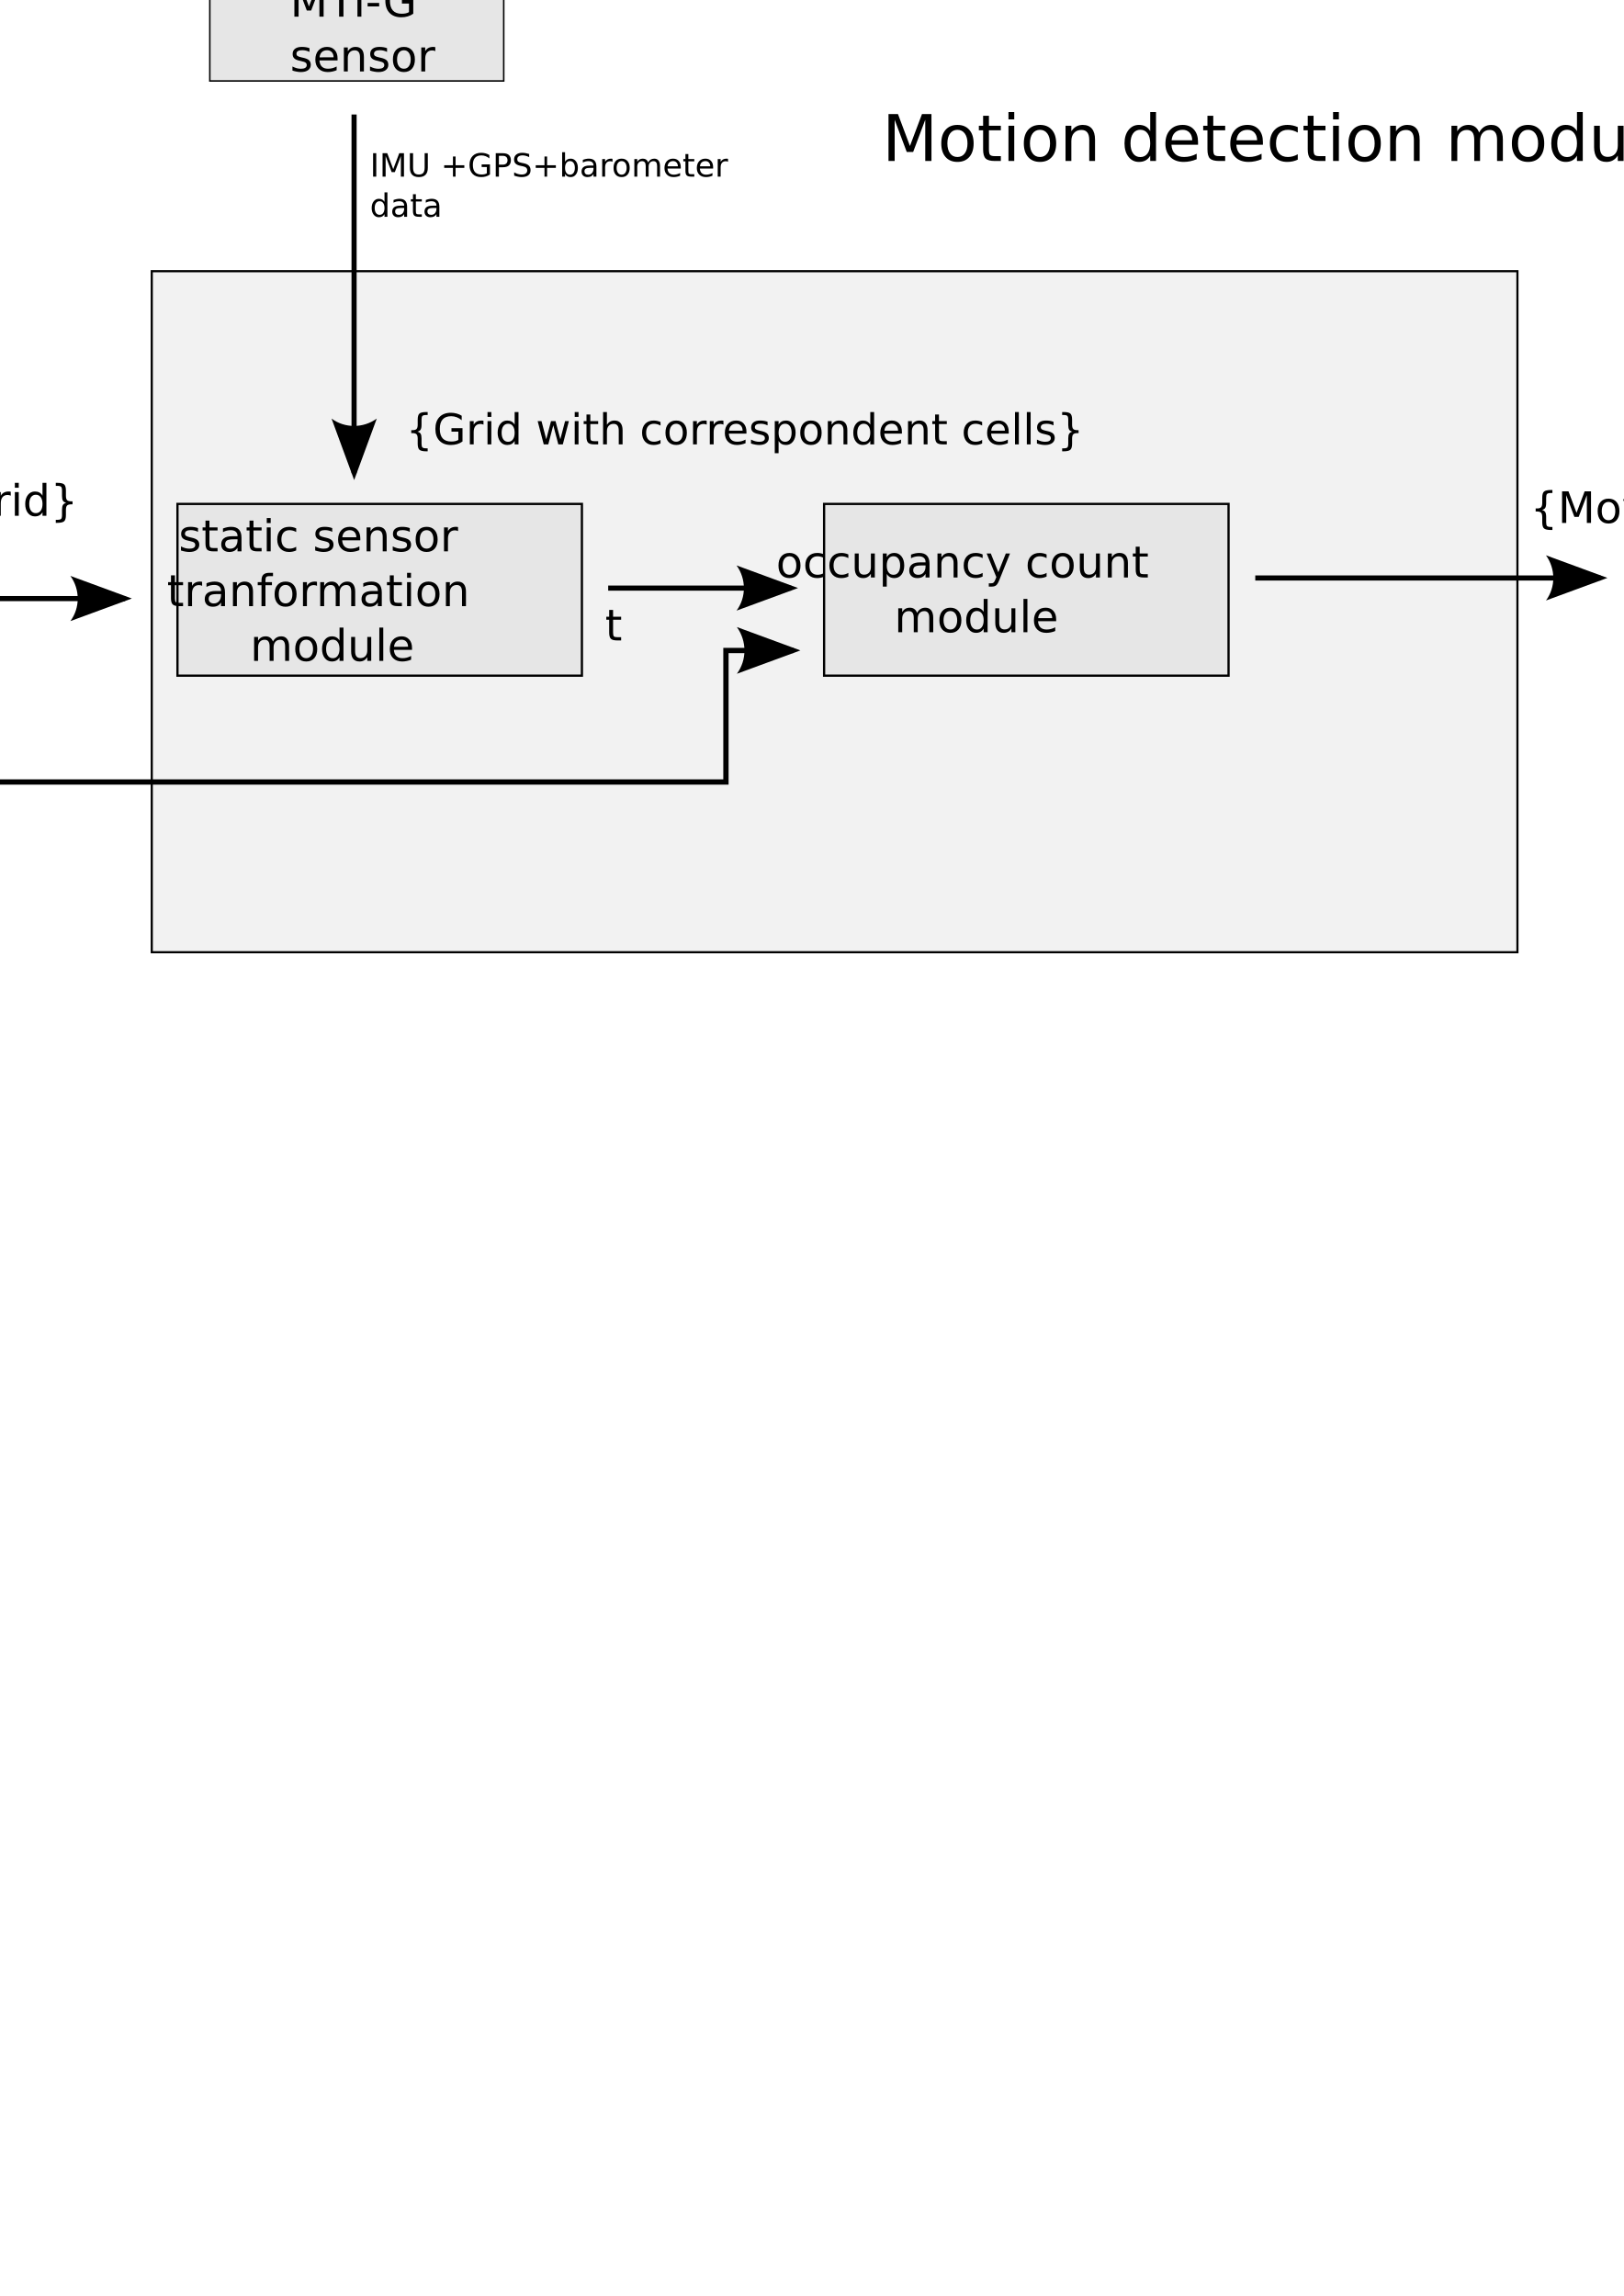
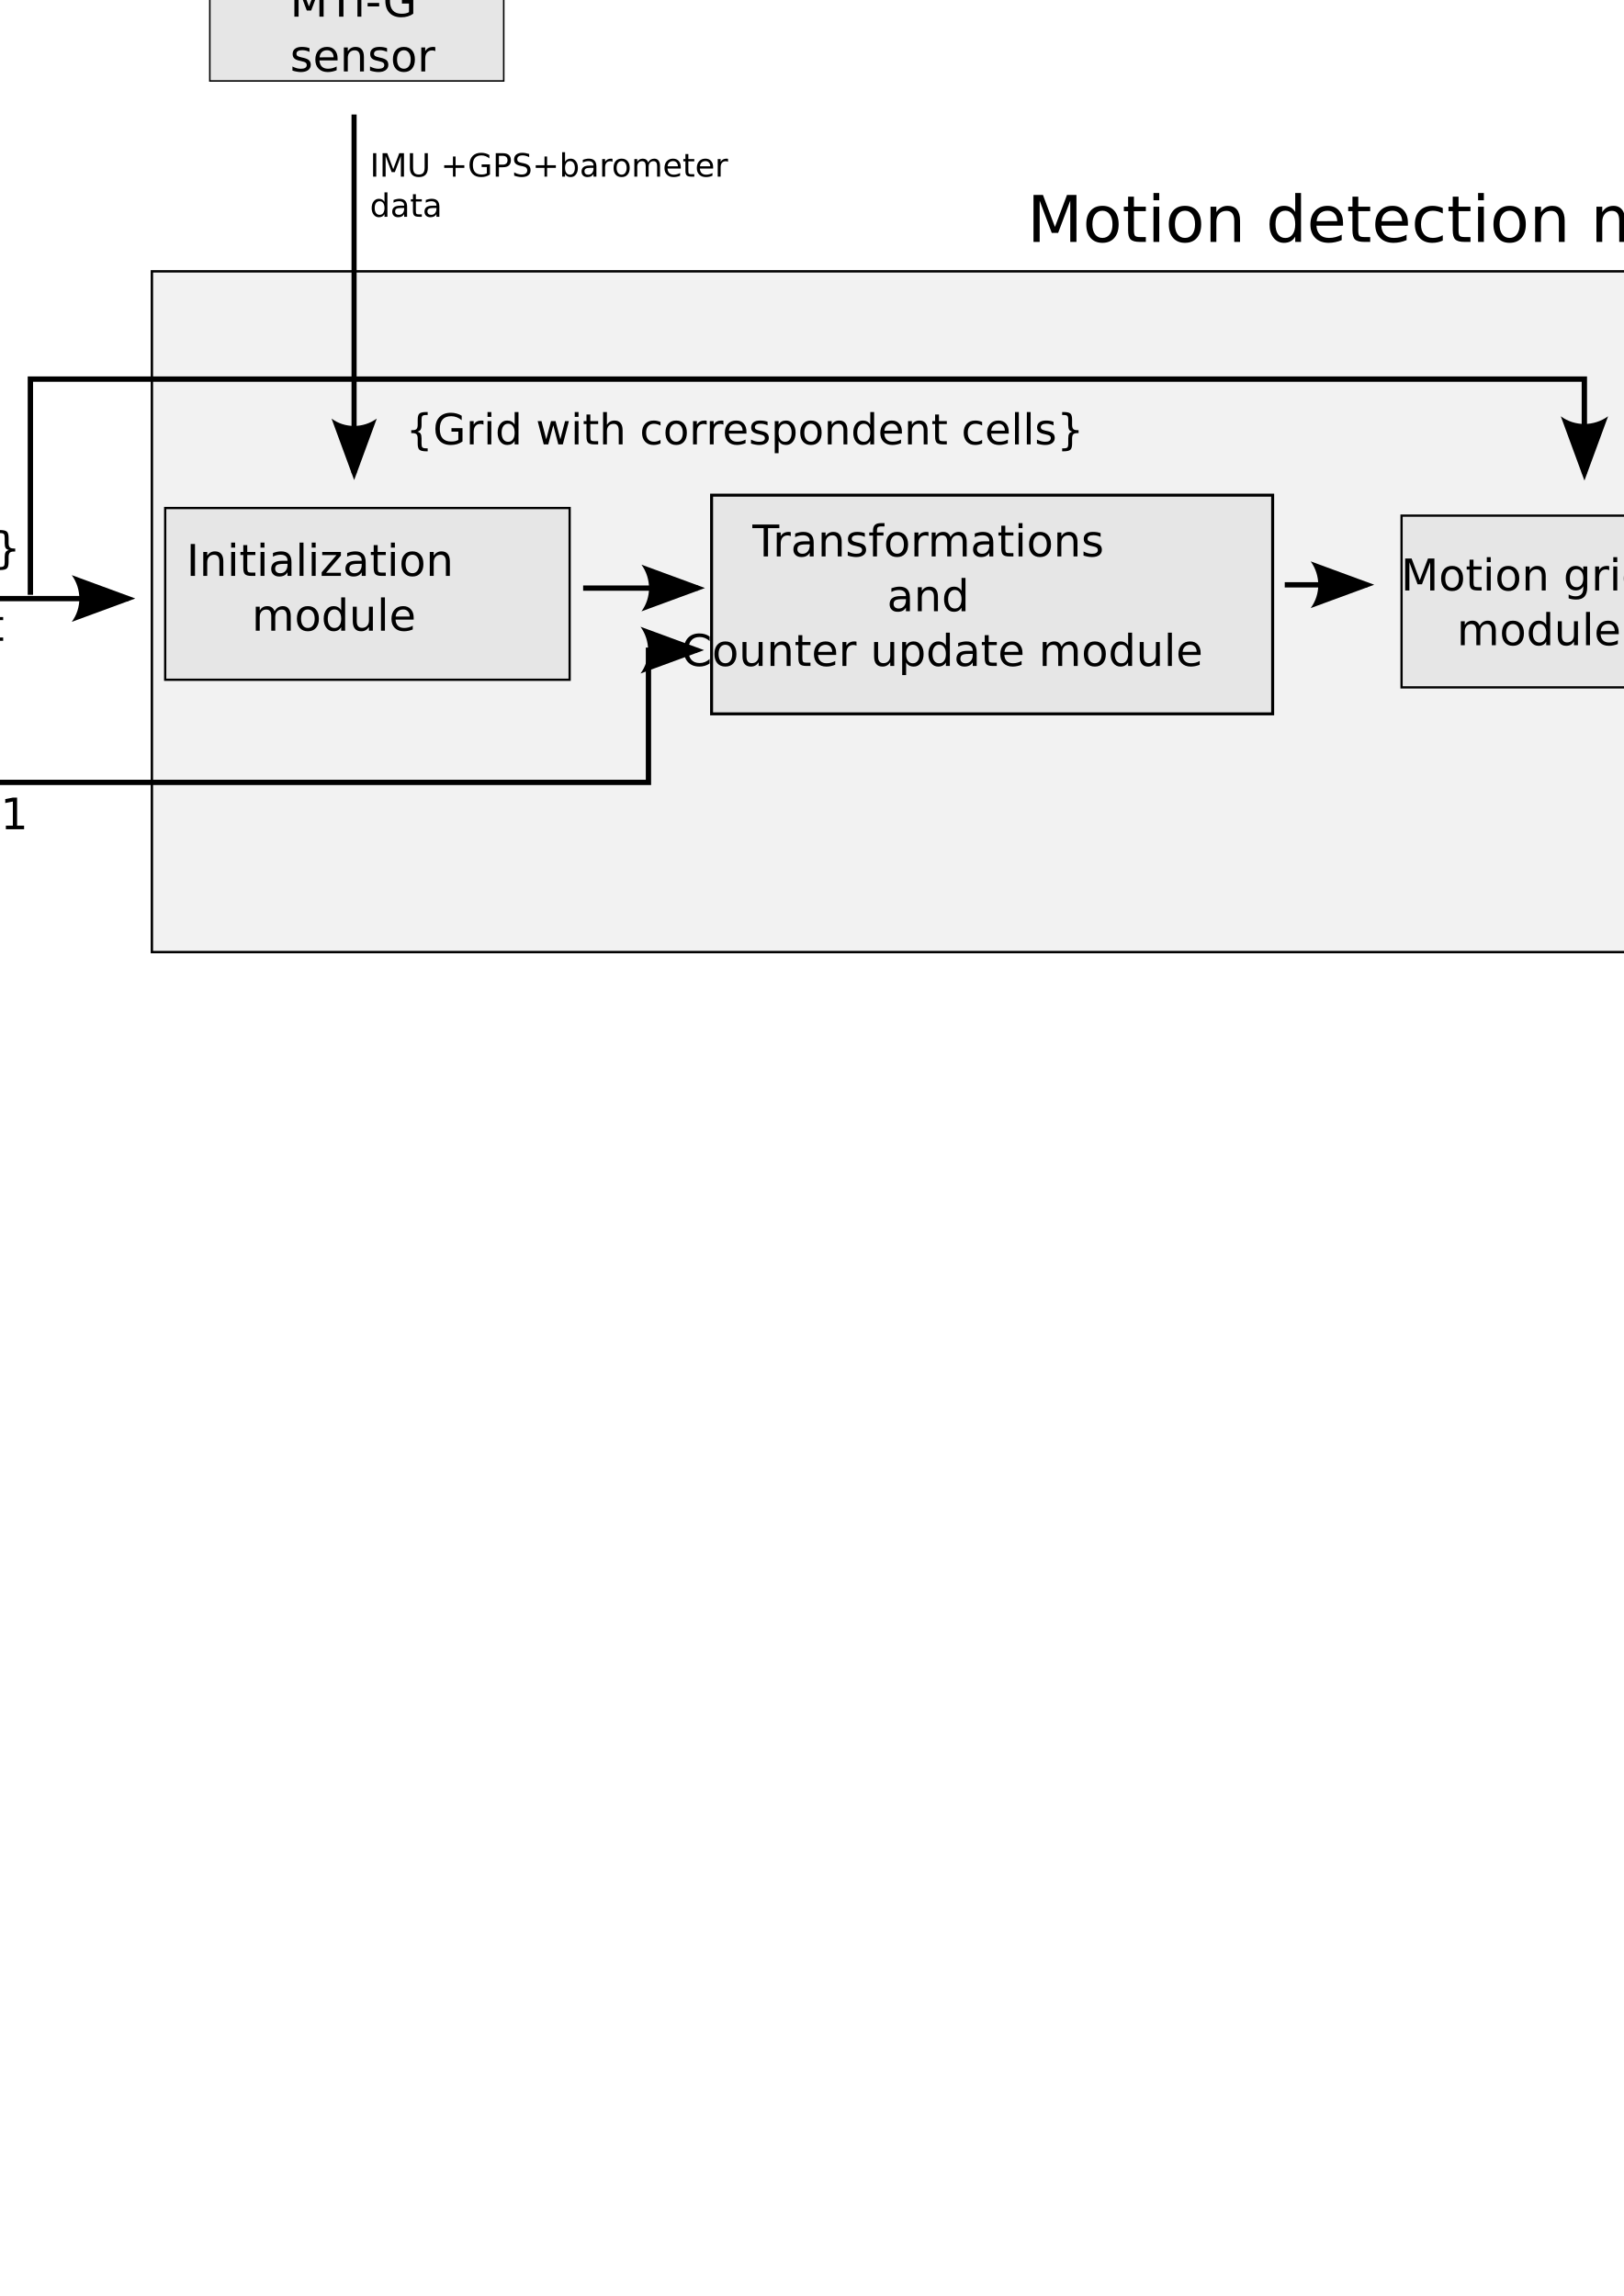
<svg xmlns="http://www.w3.org/2000/svg" width="210mm" height="297mm" id="svg2" version="1.1">
  <defs id="defs4">
    <marker orient="auto" refY="0.0" refX="0.0" id="Arrow1Lend" style="overflow:visible;">
      <path id="path4712" d="M 0.0,0.0 L 5.0,-5.0 L -12.5,0.0 L 5.0,5.0 L 0.0,0.0 z " style="fill-rule:evenodd;stroke:#000000;stroke-width:1.0pt;marker-start:none;" transform="scale(0.8) rotate(180) translate(12.5,0)" />
    </marker>
    <marker orient="auto" refY="0.0" refX="0.0" id="Arrow2Mend" style="overflow:visible;">
      <path id="path4736" style="font-size:12.0;fill-rule:evenodd;stroke-width:0.625;stroke-linejoin:round;" d="M 8.719,4.034 L -2.207,0.016 L 8.719,-4.002 C 6.973,-1.63 6.983,1.616 8.719,4.034 z " transform="scale(0.6) rotate(180) translate(0,0)" />
    </marker>
    <marker orient="auto" refY="0.0" refX="0.0" id="Arrow2Lend" style="overflow:visible;">
      <path id="path4730" style="font-size:12.0;fill-rule:evenodd;stroke-width:0.625;stroke-linejoin:round;" d="M 8.719,4.034 L -2.207,0.016 L 8.719,-4.002 C 6.973,-1.63 6.983,1.616 8.719,4.034 z " transform="scale(1.1) rotate(180) translate(1,0)" />
    </marker>
    <marker orient="auto" refY="0" refX="0" id="Arrow2Lend-2" style="overflow:visible">
      <path id="path4730-2" style="font-size:12px;fill-rule:evenodd;stroke-width:0.625;stroke-linejoin:round" d="M 8.719,4.034 -2.207,0.016 8.719,-4.002 c -1.745,2.372 -1.735,5.617 -6e-7,8.035 z" transform="matrix(-1.1,0,0,-1.1,-1.1,0)" />
    </marker>
+     <marker orient="auto" refY="0" refX="0" id="Arrow2Lend-4" style="overflow:visible">
+       <path id="path4730-27" style="font-size:12px;fill-rule:evenodd;stroke-width:0.625;stroke-linejoin:round" d="M 8.719,4.034 -2.207,0.016 8.719,-4.002 c -1.745,2.372 -1.735,5.617 -6e-7,8.035 z" transform="matrix(-1.1,0,0,-1.1,-1.1,0)" />
+     </marker>
  </defs>
  <g id="layer1">
-     <rect style="fill:#f2f2f2;stroke:#000000;stroke-width:1.048;stroke-miterlimit:4;stroke-dasharray:none" id="rect3696" width="667.563" height="332.948" x="74.185" y="132.592" />
-     <g id="g4599" transform="translate(24.72527,0)">
-       <rect y="246.368" x="62.023" height="83.967" width="197.703" id="rect4484" style="text-align:center;line-height:125%;writing-mode:lr-tb;text-anchor:middle;fill:#e6e6e6;stroke:#000000;stroke-width:1.099" />
-       <text id="text4486" y="269.563" x="161.507" style="font-size:21.419px;font-style:normal;font-weight:normal;text-align:center;line-height:125%;writing-mode:lr-tb;text-anchor:middle;fill:#000000;fill-opacity:1;stroke:none;font-family:Bitstream Vera Sans" xml:space="preserve">
-         <tspan id="tspan4490" y="269.563" x="164.916">static sensor </tspan>
-         <tspan id="tspan4494" y="296.336" x="161.507">tranformation</tspan>
-         <tspan id="tspan4531" y="323.11" x="161.507">module</tspan>
-       </text>
-     </g>
-     <g id="g4610" transform="translate(80.76923,0.8241882)">
-       <rect y="245.543" x="322.069" height="83.967" width="197.703" id="rect4484-3" style="text-align:center;line-height:125%;writing-mode:lr-tb;text-anchor:middle;fill:#e6e6e6;stroke:#000000;stroke-width:1.099" />
-       <text id="text4486-9" y="281.508" x="420.33" style="font-size:21.419px;font-style:normal;font-weight:normal;text-align:center;line-height:125%;writing-mode:lr-tb;text-anchor:middle;fill:#000000;fill-opacity:1;stroke:none;font-family:Bitstream Vera Sans" xml:space="preserve">
-         <tspan id="tspan4494-3" y="281.508" x="423.74">occupancy count </tspan>
-         <tspan id="tspan4529" y="308.282" x="420.33">module</tspan>
+     <rect style="fill:#f2f2f2;stroke:#000000;stroke-width:1.169;stroke-miterlimit:4;stroke-dasharray:none" id="rect3696" width="831.937" height="332.826" x="74.246" y="132.652" />
+     <rect style="text-align:center;line-height:125%;writing-mode:lr-tb;text-anchor:middle;fill:#e6e6e6;stroke:#000000;stroke-width:1.099" id="rect4484" width="197.703" height="83.967" x="80.748" y="248.368" />
+     <text xml:space="preserve" style="font-size:21.419px;font-style:normal;font-weight:normal;text-align:center;line-height:125%;writing-mode:lr-tb;text-anchor:middle;fill:#000000;fill-opacity:1;stroke:none;font-family:Bitstream Vera Sans" x="180.232" y="281.563" id="text4486">
+       <tspan id="tspan6274" x="183.642" y="281.563">Initialization </tspan>
+       <tspan id="tspan6278" x="180.232" y="308.336">module</tspan>
+     </text>
+     <g id="g6335" transform="translate(-174.0724,-227.0844)">
+       <rect y="469.171" x="521.907" height="106.917" width="274.269" id="rect4484-3" style="text-align:center;line-height:125%;writing-mode:lr-tb;text-anchor:middle;fill:#e6e6e6;stroke:#000000;stroke-width:1.46" />
+       <text id="text4486-9" y="499.127" x="658.45" style="font-size:21.419px;font-style:normal;font-weight:normal;text-align:center;line-height:125%;writing-mode:lr-tb;text-anchor:middle;fill:#000000;fill-opacity:1;stroke:none;font-family:Bitstream Vera Sans" xml:space="preserve">
+         <tspan id="tspan4529" y="499.127" x="658.45">Transformations</tspan>
+         <tspan y="525.9" x="658.45" id="tspan6282">and</tspan>
+         <tspan y="552.674" x="658.45" id="tspan6284">Counter update module</tspan>
      </text>
    </g>
    <g id="g4619" transform="translate(23.57761,-29.67033)">
      <rect y="17.888" x="78.987" height="51.366" width="143.674" id="rect4484-3-6" style="fill:#e6e6e6;stroke:#000000;stroke-width:0.733" />
      <text id="text4486-9-1" y="37.823" x="118.223" style="font-size:21.419px;font-style:normal;font-weight:normal;fill:#000000;fill-opacity:1;stroke:none;font-family:Bitstream Vera Sans" xml:space="preserve">
        <tspan id="tspan4529-3" y="37.823" x="118.223">MTi-G </tspan>
        <tspan y="64.596" x="118.223" id="tspan4642">sensor</tspan>
      </text>
    </g>
-     <text xml:space="preserve" style="font-size:31.481px;font-style:normal;font-weight:normal;fill:#000000;fill-opacity:1;stroke:none;font-family:Bitstream Vera Sans" x="431.222" y="78.707" id="text4584">
-       <tspan x="431.222" y="78.707" id="tspan4588">Motion detection module</tspan>
+     <text xml:space="preserve" style="font-size:31.481px;font-style:normal;font-weight:normal;fill:#000000;fill-opacity:1;stroke:none;font-family:Bitstream Vera Sans" x="502.101" y="118.267" id="text4584">
+       <tspan x="502.101" y="118.267" id="tspan4588">Motion detection module</tspan>
    </text>
-     <path style="fill:none;stroke:#000000;stroke-width:2.5;stroke-linecap:butt;stroke-linejoin:miter;stroke-opacity:1;marker-end:url(#Arrow2Lend);stroke-miterlimit:4;stroke-dasharray:none" d="m 297.296,287.527 89.474,0" id="path4592-0" />
+     <path style="fill:none;stroke:#000000;stroke-width:2.584;stroke-linecap:butt;stroke-linejoin:miter;stroke-miterlimit:4;stroke-opacity:1;stroke-dasharray:none;marker-end:url(#Arrow2Lend)" d="m 285.049,287.528 56.125,0" id="path4592-0" />
    <path style="fill:none;stroke:#000000;stroke-width:2.5;stroke-linecap:butt;stroke-linejoin:miter;stroke-miterlimit:4;stroke-opacity:1;stroke-dasharray:none;marker-end:url(#Arrow2Lend)" d="m 173.078,55.98 0,175.402" id="path4650" />
    <text xml:space="preserve" style="font-size:15.695px;font-style:normal;font-weight:normal;fill:#000000;fill-opacity:1;stroke:none;font-family:Bitstream Vera Sans" x="180.83" y="86.362" id="text4673">
      <tspan x="180.83" y="86.362" id="tspan4702">IMU +GPS+barometer</tspan>
      <tspan x="180.83" y="105.981" id="tspan4646">data</tspan>
    </text>
-     <path style="fill:none;stroke:#000000;stroke-width:2.5;stroke-linecap:butt;stroke-linejoin:miter;stroke-miterlimit:4;stroke-opacity:1;stroke-dasharray:none;marker-end:url(#Arrow2Lend)" d="m 613.606,282.58 168.818,0" id="path4704" />
-     <text xml:space="preserve" style="font-size:21.206px;font-style:normal;font-weight:normal;fill:#000000;fill-opacity:1;stroke:none;font-family:Bitstream Vera Sans" x="748.007" y="255.665" id="text4673-9">
-       <tspan x="748.007" y="255.665" id="tspan4702-9">{Moving parts}</tspan>
+     <path style="fill:none;stroke:#000000;stroke-width:2.584;stroke-linecap:butt;stroke-linejoin:miter;stroke-miterlimit:4;stroke-opacity:1;stroke-dasharray:none;marker-end:url(#Arrow2Lend)" d="m 888.218,291.424 49.414,0" id="path4704" />
+     <text xml:space="preserve" style="font-size:21.206px;font-style:normal;font-weight:normal;fill:#000000;fill-opacity:1;stroke:none;font-family:Bitstream Vera Sans" x="888.66" y="264.424" id="text4673-9">
+       <tspan x="888.66" y="264.424" id="tspan4702-9">{Moving parts}</tspan>
    </text>
-     <text xml:space="preserve" style="font-size:21.206px;font-style:normal;font-weight:normal;fill:#000000;fill-opacity:1;stroke:none;font-family:Bitstream Vera Sans" x="-157.68" y="252.169" id="text4673-9-5">
-       <tspan x="-157.68" y="252.169" id="tspan4702-9-0">{Occupancy Grid}</tspan>
+     <text xml:space="preserve" style="font-size:21.206px;font-style:normal;font-weight:normal;fill:#000000;fill-opacity:1;stroke:none;font-family:Bitstream Vera Sans" x="-185.702" y="275.246" id="text4673-9-5">
+       <tspan x="-185.702" y="275.246" id="tspan4702-9-0">{Occupancy Grid}</tspan>
    </text>
    <text xml:space="preserve" style="font-size:20.812px;font-style:normal;font-weight:normal;fill:#000000;fill-opacity:1;stroke:none;font-family:Bitstream Vera Sans" x="198.414" y="217.253" id="text4673-9-7">
      <tspan x="198.414" y="217.253" id="tspan4702-9-9">{Grid with correspondent cells}</tspan>
    </text>
-     <path style="fill:none;stroke:#000000;stroke-width:2.5;stroke-linecap:butt;stroke-linejoin:miter;stroke-miterlimit:4;stroke-opacity:1;stroke-dasharray:none;marker-end:url(#Arrow2Lend)" d="m -105.354,292.648 166.484,0" id="path4592-2" />
-     <text xml:space="preserve" style="font-size:21.206px;font-style:normal;font-weight:normal;fill:#000000;fill-opacity:1;stroke:none;font-family:Bitstream Vera Sans" x="-106.813" y="319.872" id="text4673-9-5-1-4">
-       <tspan x="-106.813" y="319.872" id="tspan4702-9-0-6-3">t</tspan>
+     <path style="fill:none;stroke:#000000;stroke-width:2.584;stroke-linecap:butt;stroke-linejoin:miter;stroke-miterlimit:4;stroke-opacity:1;stroke-dasharray:none;marker-end:url(#Arrow2Lend)" d="m -10.155,292.65 72.856,0" id="path4592-2" />
+     <text xml:space="preserve" style="font-size:21.206px;font-style:normal;font-weight:normal;fill:#000000;fill-opacity:1;stroke:none;font-family:Bitstream Vera Sans" x="-6.264" y="313.279" id="text4673-9-5-1-4">
+       <tspan x="-6.264" y="313.279" id="tspan4702-9-0-6-3">t</tspan>
    </text>
-     <text xml:space="preserve" style="font-size:21.206px;font-style:normal;font-weight:normal;fill:#000000;fill-opacity:1;stroke:none;font-family:Bitstream Vera Sans" x="295.812" y="313.104" id="text4673-9-5-1-4-0">
-       <tspan x="295.812" y="313.104" id="tspan4702-9-0-6-3-9">t</tspan>
+     <path style="fill:none;stroke:#000000;stroke-width:2.584;stroke-linecap:butt;stroke-linejoin:miter;stroke-miterlimit:4;stroke-opacity:1;stroke-dasharray:none;marker-end:url(#Arrow2Lend-2)" d="m -4.786,382.511 321.767,0 0,-64.62 23.747,0" id="path5779" />
+     <text xml:space="preserve" style="font-size:21.206px;font-style:normal;font-weight:normal;fill:#000000;fill-opacity:1;stroke:none;font-family:Bitstream Vera Sans" x="-15.727" y="405.412" id="text4673-9-5-1-4-8">
+       <tspan x="-15.727" y="405.412" id="tspan4702-9-0-6-3-4">t-1</tspan>
    </text>
-     <path style="fill:none;stroke:#000000;stroke-width:2.584;stroke-linecap:butt;stroke-linejoin:miter;stroke-miterlimit:4;stroke-opacity:1;stroke-dasharray:none;marker-end:url(#Arrow2Lend-2)" d="m -91.846,382.318 446.703,0 0,-64.286 32.967,0" id="path5779" />
-     <text xml:space="preserve" style="font-size:21.206px;font-style:normal;font-weight:normal;fill:#000000;fill-opacity:1;stroke:none;font-family:Bitstream Vera Sans" x="-93.199" y="407.06" id="text4673-9-5-1-4-8">
-       <tspan x="-93.199" y="407.06" id="tspan4702-9-0-6-3-4">t+1</tspan>
-     </text>
+     <g id="g4599-5" transform="translate(683.6911,-39.84257)">
+       <g id="g6324">
+         <rect style="text-align:center;line-height:125%;writing-mode:lr-tb;text-anchor:middle;fill:#e6e6e6;stroke:#000000;stroke-width:1.099" id="rect4484-5" width="197.703" height="83.967" x="1.416" y="291.934" />
+         <text xml:space="preserve" style="font-size:21.419px;font-style:normal;font-weight:normal;text-align:center;line-height:125%;writing-mode:lr-tb;text-anchor:middle;fill:#000000;fill-opacity:1;stroke:none;font-family:Bitstream Vera Sans" x="99.216" y="328.516" id="text4486-6">
+           <tspan id="tspan6278-4" x="102.626" y="328.516">Motion grid </tspan>
+           <tspan id="tspan6322" x="99.216" y="355.289">module</tspan>
+         </text>
+       </g>
+     </g>
+     <path style="fill:none;stroke:#000000;stroke-width:2.584;stroke-linecap:butt;stroke-linejoin:miter;stroke-miterlimit:4;stroke-opacity:1;stroke-dasharray:none;marker-end:url(#Arrow2Lend)" d="m 628.01,285.924 40.301,0" id="path4592-0-3" />
+     <path style="fill:none;stroke:#000000;stroke-width:2.615;stroke-linecap:butt;stroke-linejoin:miter;stroke-miterlimit:4;stroke-opacity:1;stroke-dasharray:none;marker-end:url(#Arrow2Lend-4)" d="m 14.85,290.808 0,-105.464 759.615,0 0,46.14" id="path4116" />
  </g>
</svg>
